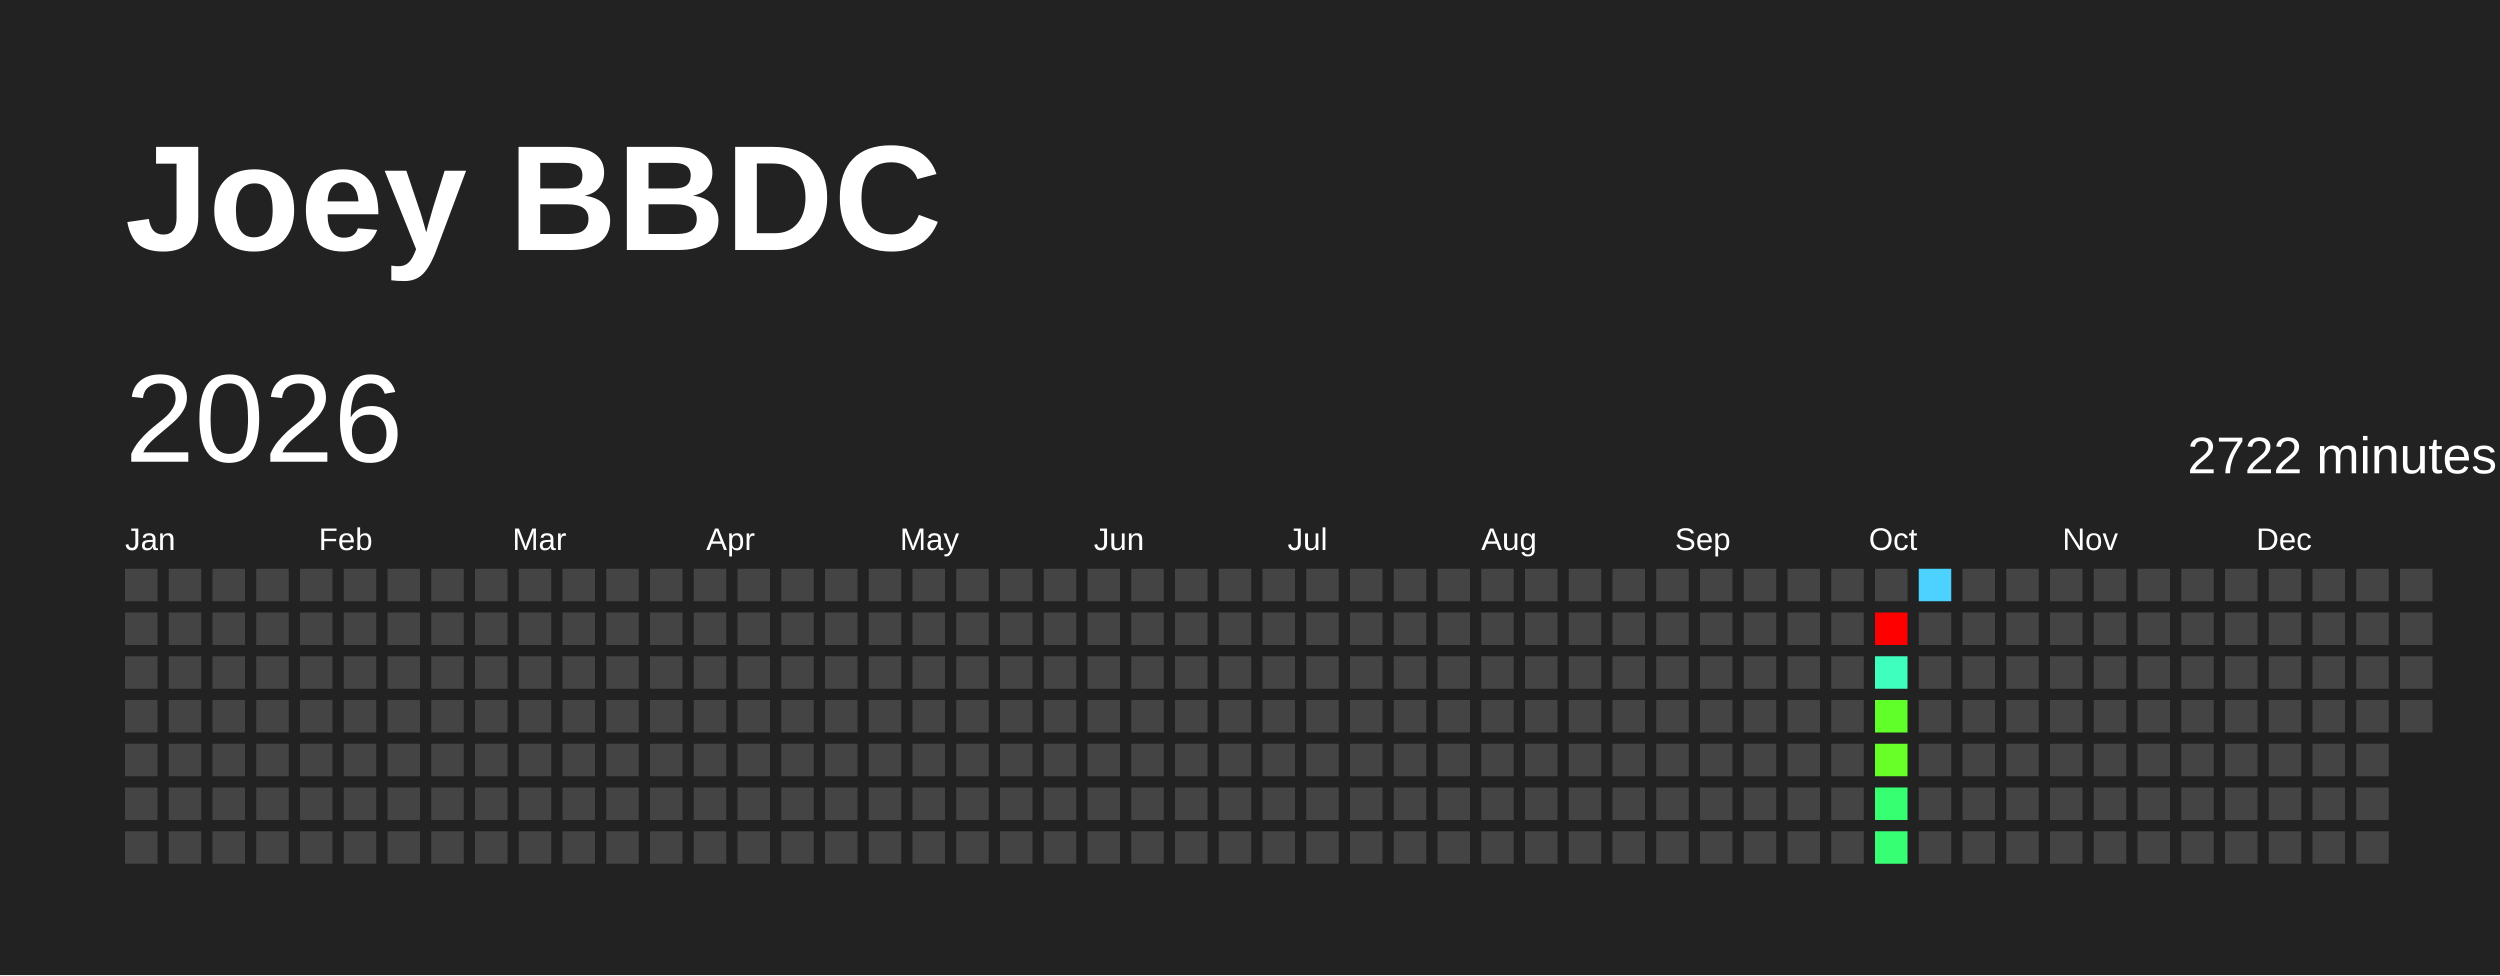
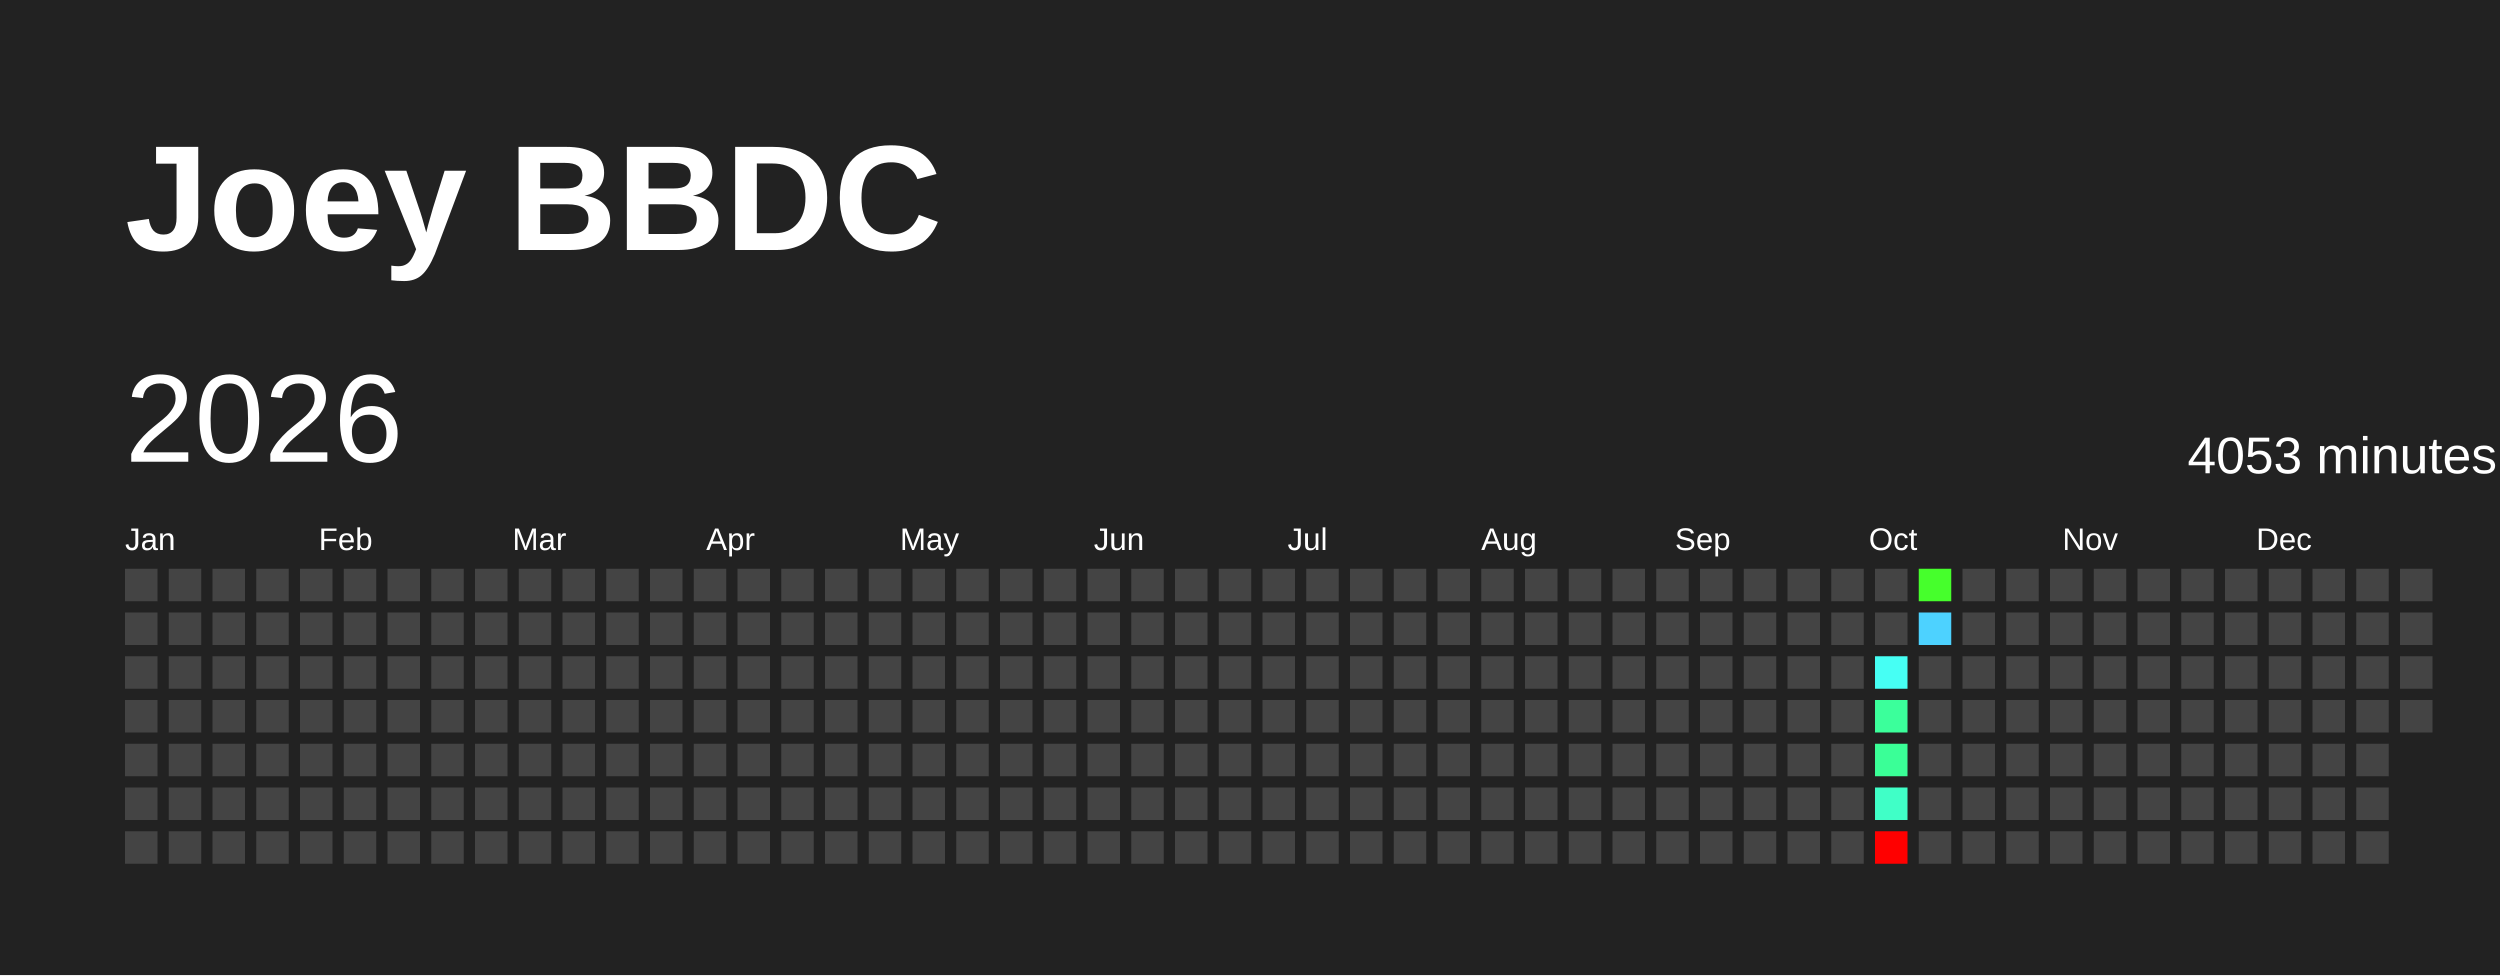
<svg xmlns="http://www.w3.org/2000/svg" baseProfile="full" height="78mm" version="1.1" viewBox="0,0,200,78" width="200mm">
  <defs />
  <rect fill="#222222" height="78" width="200" x="0" y="0" />
  <text fill="#FFFFFF" style="font-size:12px; font-family:Arial; font-weight:bold;" x="10" y="20">Joey BBDC</text>
  <text dominant-baseline="hanging" fill="#FFFFFF" style="font-size:10.0px; font-family:Arial;" x="10" y="30">2026</text>
-   <text dominant-baseline="hanging" fill="#FFFFFF" style="font-size:4.125px; font-family:Arial;" x="175" y="35">2722 minutes</text>
+   <text dominant-baseline="hanging" fill="#FFFFFF" style="font-size:4.125px; font-family:Arial;" x="175" y="35">4053 minutes</text>
  <text fill="#FFFFFF" style="font-size:2.5px; font-family:Arial" x="10.0" y="44">Jan</text>
  <text fill="#FFFFFF" style="font-size:2.5px; font-family:Arial" x="25.5" y="44">Feb</text>
  <text fill="#FFFFFF" style="font-size:2.5px; font-family:Arial" x="41.0" y="44">Mar</text>
  <text fill="#FFFFFF" style="font-size:2.5px; font-family:Arial" x="56.5" y="44">Apr</text>
  <text fill="#FFFFFF" style="font-size:2.5px; font-family:Arial" x="72.0" y="44">May</text>
  <text fill="#FFFFFF" style="font-size:2.5px; font-family:Arial" x="87.5" y="44">Jun</text>
  <text fill="#FFFFFF" style="font-size:2.5px; font-family:Arial" x="103.0" y="44">Jul</text>
  <text fill="#FFFFFF" style="font-size:2.5px; font-family:Arial" x="118.5" y="44">Aug</text>
  <text fill="#FFFFFF" style="font-size:2.5px; font-family:Arial" x="134.0" y="44">Sep</text>
  <text fill="#FFFFFF" style="font-size:2.5px; font-family:Arial" x="149.5" y="44">Oct</text>
  <text fill="#FFFFFF" style="font-size:2.5px; font-family:Arial" x="165.0" y="44">Nov</text>
  <text fill="#FFFFFF" style="font-size:2.5px; font-family:Arial" x="180.5" y="44">Dec</text>
  <rect fill="#444444" height="2.6" width="2.6" x="10.0" y="45.5" />
  <rect fill="#444444" height="2.6" width="2.6" x="10.0" y="49.0" />
  <rect fill="#444444" height="2.6" width="2.6" x="10.0" y="52.5" />
  <rect fill="#444444" height="2.6" width="2.6" x="10.0" y="56.0" />
  <rect fill="#444444" height="2.6" width="2.6" x="10.0" y="59.5" />
  <rect fill="#444444" height="2.6" width="2.6" x="10.0" y="63.0" />
  <rect fill="#444444" height="2.6" width="2.6" x="10.0" y="66.5" />
  <rect fill="#444444" height="2.6" width="2.6" x="13.5" y="45.5" />
  <rect fill="#444444" height="2.6" width="2.6" x="13.5" y="49.0" />
  <rect fill="#444444" height="2.6" width="2.6" x="13.5" y="52.5" />
  <rect fill="#444444" height="2.6" width="2.6" x="13.5" y="56.0" />
  <rect fill="#444444" height="2.6" width="2.6" x="13.5" y="59.5" />
  <rect fill="#444444" height="2.6" width="2.6" x="13.5" y="63.0" />
  <rect fill="#444444" height="2.6" width="2.6" x="13.5" y="66.5" />
  <rect fill="#444444" height="2.6" width="2.6" x="17.0" y="45.5" />
  <rect fill="#444444" height="2.6" width="2.6" x="17.0" y="49.0" />
  <rect fill="#444444" height="2.6" width="2.6" x="17.0" y="52.5" />
  <rect fill="#444444" height="2.6" width="2.6" x="17.0" y="56.0" />
  <rect fill="#444444" height="2.6" width="2.6" x="17.0" y="59.5" />
  <rect fill="#444444" height="2.6" width="2.6" x="17.0" y="63.0" />
  <rect fill="#444444" height="2.6" width="2.6" x="17.0" y="66.5" />
  <rect fill="#444444" height="2.6" width="2.6" x="20.5" y="45.5" />
  <rect fill="#444444" height="2.6" width="2.6" x="20.5" y="49.0" />
  <rect fill="#444444" height="2.6" width="2.6" x="20.5" y="52.5" />
  <rect fill="#444444" height="2.6" width="2.6" x="20.5" y="56.0" />
  <rect fill="#444444" height="2.6" width="2.6" x="20.5" y="59.5" />
  <rect fill="#444444" height="2.6" width="2.6" x="20.5" y="63.0" />
  <rect fill="#444444" height="2.6" width="2.6" x="20.5" y="66.5" />
  <rect fill="#444444" height="2.6" width="2.6" x="24.0" y="45.5" />
  <rect fill="#444444" height="2.6" width="2.6" x="24.0" y="49.0" />
  <rect fill="#444444" height="2.6" width="2.6" x="24.0" y="52.5" />
  <rect fill="#444444" height="2.6" width="2.6" x="24.0" y="56.0" />
  <rect fill="#444444" height="2.6" width="2.6" x="24.0" y="59.5" />
  <rect fill="#444444" height="2.6" width="2.6" x="24.0" y="63.0" />
  <rect fill="#444444" height="2.6" width="2.6" x="24.0" y="66.5" />
  <rect fill="#444444" height="2.6" width="2.6" x="27.5" y="45.5" />
  <rect fill="#444444" height="2.6" width="2.6" x="27.5" y="49.0" />
  <rect fill="#444444" height="2.6" width="2.6" x="27.5" y="52.5" />
  <rect fill="#444444" height="2.6" width="2.6" x="27.5" y="56.0" />
  <rect fill="#444444" height="2.6" width="2.6" x="27.5" y="59.5" />
  <rect fill="#444444" height="2.6" width="2.6" x="27.5" y="63.0" />
  <rect fill="#444444" height="2.6" width="2.6" x="27.5" y="66.5" />
  <rect fill="#444444" height="2.6" width="2.6" x="31.0" y="45.5" />
  <rect fill="#444444" height="2.6" width="2.6" x="31.0" y="49.0" />
  <rect fill="#444444" height="2.6" width="2.6" x="31.0" y="52.5" />
  <rect fill="#444444" height="2.6" width="2.6" x="31.0" y="56.0" />
  <rect fill="#444444" height="2.6" width="2.6" x="31.0" y="59.5" />
  <rect fill="#444444" height="2.6" width="2.6" x="31.0" y="63.0" />
  <rect fill="#444444" height="2.6" width="2.6" x="31.0" y="66.5" />
  <rect fill="#444444" height="2.6" width="2.6" x="34.5" y="45.5" />
  <rect fill="#444444" height="2.6" width="2.6" x="34.5" y="49.0" />
  <rect fill="#444444" height="2.6" width="2.6" x="34.5" y="52.5" />
  <rect fill="#444444" height="2.6" width="2.6" x="34.5" y="56.0" />
  <rect fill="#444444" height="2.6" width="2.6" x="34.5" y="59.5" />
  <rect fill="#444444" height="2.6" width="2.6" x="34.5" y="63.0" />
  <rect fill="#444444" height="2.6" width="2.6" x="34.5" y="66.5" />
  <rect fill="#444444" height="2.6" width="2.6" x="38.0" y="45.5" />
  <rect fill="#444444" height="2.6" width="2.6" x="38.0" y="49.0" />
  <rect fill="#444444" height="2.6" width="2.6" x="38.0" y="52.5" />
  <rect fill="#444444" height="2.6" width="2.6" x="38.0" y="56.0" />
  <rect fill="#444444" height="2.6" width="2.6" x="38.0" y="59.5" />
  <rect fill="#444444" height="2.6" width="2.6" x="38.0" y="63.0" />
  <rect fill="#444444" height="2.6" width="2.6" x="38.0" y="66.5" />
  <rect fill="#444444" height="2.6" width="2.6" x="41.5" y="45.5" />
  <rect fill="#444444" height="2.6" width="2.6" x="41.5" y="49.0" />
  <rect fill="#444444" height="2.6" width="2.6" x="41.5" y="52.5" />
  <rect fill="#444444" height="2.6" width="2.6" x="41.5" y="56.0" />
  <rect fill="#444444" height="2.6" width="2.6" x="41.5" y="59.5" />
  <rect fill="#444444" height="2.6" width="2.6" x="41.5" y="63.0" />
  <rect fill="#444444" height="2.6" width="2.6" x="41.5" y="66.5" />
  <rect fill="#444444" height="2.6" width="2.6" x="45.0" y="45.5" />
  <rect fill="#444444" height="2.6" width="2.6" x="45.0" y="49.0" />
  <rect fill="#444444" height="2.6" width="2.6" x="45.0" y="52.5" />
  <rect fill="#444444" height="2.6" width="2.6" x="45.0" y="56.0" />
  <rect fill="#444444" height="2.6" width="2.6" x="45.0" y="59.5" />
  <rect fill="#444444" height="2.6" width="2.6" x="45.0" y="63.0" />
  <rect fill="#444444" height="2.6" width="2.6" x="45.0" y="66.5" />
  <rect fill="#444444" height="2.6" width="2.6" x="48.5" y="45.5" />
  <rect fill="#444444" height="2.6" width="2.6" x="48.5" y="49.0" />
  <rect fill="#444444" height="2.6" width="2.6" x="48.5" y="52.5" />
  <rect fill="#444444" height="2.6" width="2.6" x="48.5" y="56.0" />
  <rect fill="#444444" height="2.6" width="2.6" x="48.5" y="59.5" />
  <rect fill="#444444" height="2.6" width="2.6" x="48.5" y="63.0" />
  <rect fill="#444444" height="2.6" width="2.6" x="48.5" y="66.5" />
  <rect fill="#444444" height="2.6" width="2.6" x="52.0" y="45.5" />
  <rect fill="#444444" height="2.6" width="2.6" x="52.0" y="49.0" />
  <rect fill="#444444" height="2.6" width="2.6" x="52.0" y="52.5" />
  <rect fill="#444444" height="2.6" width="2.6" x="52.0" y="56.0" />
  <rect fill="#444444" height="2.6" width="2.6" x="52.0" y="59.5" />
  <rect fill="#444444" height="2.6" width="2.6" x="52.0" y="63.0" />
  <rect fill="#444444" height="2.6" width="2.6" x="52.0" y="66.5" />
  <rect fill="#444444" height="2.6" width="2.6" x="55.5" y="45.5" />
  <rect fill="#444444" height="2.6" width="2.6" x="55.5" y="49.0" />
  <rect fill="#444444" height="2.6" width="2.6" x="55.5" y="52.5" />
  <rect fill="#444444" height="2.6" width="2.6" x="55.5" y="56.0" />
  <rect fill="#444444" height="2.6" width="2.6" x="55.5" y="59.5" />
  <rect fill="#444444" height="2.6" width="2.6" x="55.5" y="63.0" />
  <rect fill="#444444" height="2.6" width="2.6" x="55.5" y="66.5" />
  <rect fill="#444444" height="2.6" width="2.6" x="59.0" y="45.5" />
  <rect fill="#444444" height="2.6" width="2.6" x="59.0" y="49.0" />
  <rect fill="#444444" height="2.6" width="2.6" x="59.0" y="52.5" />
  <rect fill="#444444" height="2.6" width="2.6" x="59.0" y="56.0" />
  <rect fill="#444444" height="2.6" width="2.6" x="59.0" y="59.5" />
  <rect fill="#444444" height="2.6" width="2.6" x="59.0" y="63.0" />
  <rect fill="#444444" height="2.6" width="2.6" x="59.0" y="66.5" />
  <rect fill="#444444" height="2.6" width="2.6" x="62.5" y="45.5" />
  <rect fill="#444444" height="2.6" width="2.6" x="62.5" y="49.0" />
  <rect fill="#444444" height="2.6" width="2.6" x="62.5" y="52.5" />
  <rect fill="#444444" height="2.6" width="2.6" x="62.5" y="56.0" />
  <rect fill="#444444" height="2.6" width="2.6" x="62.5" y="59.5" />
  <rect fill="#444444" height="2.6" width="2.6" x="62.5" y="63.0" />
  <rect fill="#444444" height="2.6" width="2.6" x="62.5" y="66.5" />
  <rect fill="#444444" height="2.6" width="2.6" x="66.0" y="45.5" />
  <rect fill="#444444" height="2.6" width="2.6" x="66.0" y="49.0" />
  <rect fill="#444444" height="2.6" width="2.6" x="66.0" y="52.5" />
  <rect fill="#444444" height="2.6" width="2.6" x="66.0" y="56.0" />
  <rect fill="#444444" height="2.6" width="2.6" x="66.0" y="59.5" />
  <rect fill="#444444" height="2.6" width="2.6" x="66.0" y="63.0" />
  <rect fill="#444444" height="2.6" width="2.6" x="66.0" y="66.5" />
  <rect fill="#444444" height="2.6" width="2.6" x="69.5" y="45.5" />
  <rect fill="#444444" height="2.6" width="2.6" x="69.5" y="49.0" />
  <rect fill="#444444" height="2.6" width="2.6" x="69.5" y="52.5" />
  <rect fill="#444444" height="2.6" width="2.6" x="69.5" y="56.0" />
  <rect fill="#444444" height="2.6" width="2.6" x="69.5" y="59.5" />
  <rect fill="#444444" height="2.6" width="2.6" x="69.5" y="63.0" />
  <rect fill="#444444" height="2.6" width="2.6" x="69.5" y="66.5" />
  <rect fill="#444444" height="2.6" width="2.6" x="73.0" y="45.5" />
  <rect fill="#444444" height="2.6" width="2.6" x="73.0" y="49.0" />
  <rect fill="#444444" height="2.6" width="2.6" x="73.0" y="52.5" />
  <rect fill="#444444" height="2.6" width="2.6" x="73.0" y="56.0" />
  <rect fill="#444444" height="2.6" width="2.6" x="73.0" y="59.5" />
  <rect fill="#444444" height="2.6" width="2.6" x="73.0" y="63.0" />
  <rect fill="#444444" height="2.6" width="2.6" x="73.0" y="66.5" />
  <rect fill="#444444" height="2.6" width="2.6" x="76.5" y="45.5" />
  <rect fill="#444444" height="2.6" width="2.6" x="76.5" y="49.0" />
  <rect fill="#444444" height="2.6" width="2.6" x="76.5" y="52.5" />
  <rect fill="#444444" height="2.6" width="2.6" x="76.5" y="56.0" />
  <rect fill="#444444" height="2.6" width="2.6" x="76.5" y="59.5" />
  <rect fill="#444444" height="2.6" width="2.6" x="76.5" y="63.0" />
  <rect fill="#444444" height="2.6" width="2.6" x="76.5" y="66.5" />
  <rect fill="#444444" height="2.6" width="2.6" x="80.0" y="45.5" />
  <rect fill="#444444" height="2.6" width="2.6" x="80.0" y="49.0" />
  <rect fill="#444444" height="2.6" width="2.6" x="80.0" y="52.5" />
  <rect fill="#444444" height="2.6" width="2.6" x="80.0" y="56.0" />
  <rect fill="#444444" height="2.6" width="2.6" x="80.0" y="59.5" />
  <rect fill="#444444" height="2.6" width="2.6" x="80.0" y="63.0" />
  <rect fill="#444444" height="2.6" width="2.6" x="80.0" y="66.5" />
  <rect fill="#444444" height="2.6" width="2.6" x="83.5" y="45.5" />
  <rect fill="#444444" height="2.6" width="2.6" x="83.5" y="49.0" />
  <rect fill="#444444" height="2.6" width="2.6" x="83.5" y="52.5" />
  <rect fill="#444444" height="2.6" width="2.6" x="83.5" y="56.0" />
  <rect fill="#444444" height="2.6" width="2.6" x="83.5" y="59.5" />
  <rect fill="#444444" height="2.6" width="2.6" x="83.5" y="63.0" />
  <rect fill="#444444" height="2.6" width="2.6" x="83.5" y="66.5" />
  <rect fill="#444444" height="2.6" width="2.6" x="87.0" y="45.5" />
  <rect fill="#444444" height="2.6" width="2.6" x="87.0" y="49.0" />
  <rect fill="#444444" height="2.6" width="2.6" x="87.0" y="52.5" />
  <rect fill="#444444" height="2.6" width="2.6" x="87.0" y="56.0" />
  <rect fill="#444444" height="2.6" width="2.6" x="87.0" y="59.5" />
  <rect fill="#444444" height="2.6" width="2.6" x="87.0" y="63.0" />
  <rect fill="#444444" height="2.6" width="2.6" x="87.0" y="66.5" />
  <rect fill="#444444" height="2.6" width="2.6" x="90.5" y="45.5" />
  <rect fill="#444444" height="2.6" width="2.6" x="90.5" y="49.0" />
  <rect fill="#444444" height="2.6" width="2.6" x="90.5" y="52.5" />
  <rect fill="#444444" height="2.6" width="2.6" x="90.5" y="56.0" />
  <rect fill="#444444" height="2.6" width="2.6" x="90.5" y="59.5" />
  <rect fill="#444444" height="2.6" width="2.6" x="90.5" y="63.0" />
  <rect fill="#444444" height="2.6" width="2.6" x="90.5" y="66.5" />
  <rect fill="#444444" height="2.6" width="2.6" x="94.0" y="45.5" />
  <rect fill="#444444" height="2.6" width="2.6" x="94.0" y="49.0" />
  <rect fill="#444444" height="2.6" width="2.6" x="94.0" y="52.5" />
  <rect fill="#444444" height="2.6" width="2.6" x="94.0" y="56.0" />
  <rect fill="#444444" height="2.6" width="2.6" x="94.0" y="59.5" />
  <rect fill="#444444" height="2.6" width="2.6" x="94.0" y="63.0" />
  <rect fill="#444444" height="2.6" width="2.6" x="94.0" y="66.5" />
  <rect fill="#444444" height="2.6" width="2.6" x="97.5" y="45.5" />
  <rect fill="#444444" height="2.6" width="2.6" x="97.5" y="49.0" />
  <rect fill="#444444" height="2.6" width="2.6" x="97.5" y="52.5" />
  <rect fill="#444444" height="2.6" width="2.6" x="97.5" y="56.0" />
  <rect fill="#444444" height="2.6" width="2.6" x="97.5" y="59.5" />
  <rect fill="#444444" height="2.6" width="2.6" x="97.5" y="63.0" />
  <rect fill="#444444" height="2.6" width="2.6" x="97.5" y="66.5" />
  <rect fill="#444444" height="2.6" width="2.6" x="101.0" y="45.5" />
  <rect fill="#444444" height="2.6" width="2.6" x="101.0" y="49.0" />
  <rect fill="#444444" height="2.6" width="2.6" x="101.0" y="52.5" />
  <rect fill="#444444" height="2.6" width="2.6" x="101.0" y="56.0" />
  <rect fill="#444444" height="2.6" width="2.6" x="101.0" y="59.5" />
  <rect fill="#444444" height="2.6" width="2.6" x="101.0" y="63.0" />
  <rect fill="#444444" height="2.6" width="2.6" x="101.0" y="66.5" />
  <rect fill="#444444" height="2.6" width="2.6" x="104.5" y="45.5" />
  <rect fill="#444444" height="2.6" width="2.6" x="104.5" y="49.0" />
  <rect fill="#444444" height="2.6" width="2.6" x="104.5" y="52.5" />
  <rect fill="#444444" height="2.6" width="2.6" x="104.5" y="56.0" />
  <rect fill="#444444" height="2.6" width="2.6" x="104.5" y="59.5" />
  <rect fill="#444444" height="2.6" width="2.6" x="104.5" y="63.0" />
  <rect fill="#444444" height="2.6" width="2.6" x="104.5" y="66.5" />
  <rect fill="#444444" height="2.6" width="2.6" x="108.0" y="45.5" />
  <rect fill="#444444" height="2.6" width="2.6" x="108.0" y="49.0" />
  <rect fill="#444444" height="2.6" width="2.6" x="108.0" y="52.5" />
  <rect fill="#444444" height="2.6" width="2.6" x="108.0" y="56.0" />
  <rect fill="#444444" height="2.6" width="2.6" x="108.0" y="59.5" />
  <rect fill="#444444" height="2.6" width="2.6" x="108.0" y="63.0" />
  <rect fill="#444444" height="2.6" width="2.6" x="108.0" y="66.5" />
  <rect fill="#444444" height="2.6" width="2.6" x="111.5" y="45.5" />
  <rect fill="#444444" height="2.6" width="2.6" x="111.5" y="49.0" />
  <rect fill="#444444" height="2.6" width="2.6" x="111.5" y="52.5" />
  <rect fill="#444444" height="2.6" width="2.6" x="111.5" y="56.0" />
  <rect fill="#444444" height="2.6" width="2.6" x="111.5" y="59.5" />
  <rect fill="#444444" height="2.6" width="2.6" x="111.5" y="63.0" />
  <rect fill="#444444" height="2.6" width="2.6" x="111.5" y="66.5" />
  <rect fill="#444444" height="2.6" width="2.6" x="115.0" y="45.5" />
  <rect fill="#444444" height="2.6" width="2.6" x="115.0" y="49.0" />
  <rect fill="#444444" height="2.6" width="2.6" x="115.0" y="52.5" />
  <rect fill="#444444" height="2.6" width="2.6" x="115.0" y="56.0" />
  <rect fill="#444444" height="2.6" width="2.6" x="115.0" y="59.5" />
  <rect fill="#444444" height="2.6" width="2.6" x="115.0" y="63.0" />
  <rect fill="#444444" height="2.6" width="2.6" x="115.0" y="66.5" />
  <rect fill="#444444" height="2.6" width="2.6" x="118.5" y="45.5" />
  <rect fill="#444444" height="2.6" width="2.6" x="118.5" y="49.0" />
  <rect fill="#444444" height="2.6" width="2.6" x="118.5" y="52.5" />
  <rect fill="#444444" height="2.6" width="2.6" x="118.5" y="56.0" />
  <rect fill="#444444" height="2.6" width="2.6" x="118.5" y="59.5" />
  <rect fill="#444444" height="2.6" width="2.6" x="118.5" y="63.0" />
  <rect fill="#444444" height="2.6" width="2.6" x="118.5" y="66.5" />
  <rect fill="#444444" height="2.6" width="2.6" x="122.0" y="45.5" />
  <rect fill="#444444" height="2.6" width="2.6" x="122.0" y="49.0" />
  <rect fill="#444444" height="2.6" width="2.6" x="122.0" y="52.5" />
  <rect fill="#444444" height="2.6" width="2.6" x="122.0" y="56.0" />
  <rect fill="#444444" height="2.6" width="2.6" x="122.0" y="59.5" />
  <rect fill="#444444" height="2.6" width="2.6" x="122.0" y="63.0" />
  <rect fill="#444444" height="2.6" width="2.6" x="122.0" y="66.5" />
  <rect fill="#444444" height="2.6" width="2.6" x="125.5" y="45.5" />
  <rect fill="#444444" height="2.6" width="2.6" x="125.5" y="49.0" />
  <rect fill="#444444" height="2.6" width="2.6" x="125.5" y="52.5" />
  <rect fill="#444444" height="2.6" width="2.6" x="125.5" y="56.0" />
  <rect fill="#444444" height="2.6" width="2.6" x="125.5" y="59.5" />
  <rect fill="#444444" height="2.6" width="2.6" x="125.5" y="63.0" />
  <rect fill="#444444" height="2.6" width="2.6" x="125.5" y="66.5" />
  <rect fill="#444444" height="2.6" width="2.6" x="129.0" y="45.5" />
  <rect fill="#444444" height="2.6" width="2.6" x="129.0" y="49.0" />
  <rect fill="#444444" height="2.6" width="2.6" x="129.0" y="52.5" />
  <rect fill="#444444" height="2.6" width="2.6" x="129.0" y="56.0" />
  <rect fill="#444444" height="2.6" width="2.6" x="129.0" y="59.5" />
  <rect fill="#444444" height="2.6" width="2.6" x="129.0" y="63.0" />
  <rect fill="#444444" height="2.6" width="2.6" x="129.0" y="66.5" />
  <rect fill="#444444" height="2.6" width="2.6" x="132.5" y="45.5" />
  <rect fill="#444444" height="2.6" width="2.6" x="132.5" y="49.0" />
  <rect fill="#444444" height="2.6" width="2.6" x="132.5" y="52.5" />
  <rect fill="#444444" height="2.6" width="2.6" x="132.5" y="56.0" />
  <rect fill="#444444" height="2.6" width="2.6" x="132.5" y="59.5" />
  <rect fill="#444444" height="2.6" width="2.6" x="132.5" y="63.0" />
  <rect fill="#444444" height="2.6" width="2.6" x="132.5" y="66.5" />
  <rect fill="#444444" height="2.6" width="2.6" x="136.0" y="45.5" />
  <rect fill="#444444" height="2.6" width="2.6" x="136.0" y="49.0" />
  <rect fill="#444444" height="2.6" width="2.6" x="136.0" y="52.5" />
  <rect fill="#444444" height="2.6" width="2.6" x="136.0" y="56.0" />
  <rect fill="#444444" height="2.6" width="2.6" x="136.0" y="59.5" />
  <rect fill="#444444" height="2.6" width="2.6" x="136.0" y="63.0" />
  <rect fill="#444444" height="2.6" width="2.6" x="136.0" y="66.5" />
  <rect fill="#444444" height="2.6" width="2.6" x="139.5" y="45.5" />
  <rect fill="#444444" height="2.6" width="2.6" x="139.5" y="49.0" />
  <rect fill="#444444" height="2.6" width="2.6" x="139.5" y="52.5" />
  <rect fill="#444444" height="2.6" width="2.6" x="139.5" y="56.0" />
  <rect fill="#444444" height="2.6" width="2.6" x="139.5" y="59.5" />
  <rect fill="#444444" height="2.6" width="2.6" x="139.5" y="63.0" />
  <rect fill="#444444" height="2.6" width="2.6" x="139.5" y="66.5" />
  <rect fill="#444444" height="2.6" width="2.6" x="143.0" y="45.5" />
  <rect fill="#444444" height="2.6" width="2.6" x="143.0" y="49.0" />
  <rect fill="#444444" height="2.6" width="2.6" x="143.0" y="52.5" />
  <rect fill="#444444" height="2.6" width="2.6" x="143.0" y="56.0" />
  <rect fill="#444444" height="2.6" width="2.6" x="143.0" y="59.5" />
  <rect fill="#444444" height="2.6" width="2.6" x="143.0" y="63.0" />
  <rect fill="#444444" height="2.6" width="2.6" x="143.0" y="66.5" />
  <rect fill="#444444" height="2.6" width="2.6" x="146.5" y="45.5" />
  <rect fill="#444444" height="2.6" width="2.6" x="146.5" y="49.0" />
  <rect fill="#444444" height="2.6" width="2.6" x="146.5" y="52.5" />
  <rect fill="#444444" height="2.6" width="2.6" x="146.5" y="56.0" />
  <rect fill="#444444" height="2.6" width="2.6" x="146.5" y="59.5" />
  <rect fill="#444444" height="2.6" width="2.6" x="146.5" y="63.0" />
  <rect fill="#444444" height="2.6" width="2.6" x="146.5" y="66.5" />
  <rect fill="#444444" height="2.6" width="2.6" x="150.0" y="45.5" />
-   <rect fill="red" height="2.6" width="2.6" x="150.0" y="49.0" />
-   <rect fill="#3fffbf" height="2.6" width="2.6" x="150.0" y="52.5" />
-   <rect fill="#61ff29" height="2.6" width="2.6" x="150.0" y="56.0" />
-   <rect fill="#68ff28" height="2.6" width="2.6" x="150.0" y="59.5" />
-   <rect fill="#36ff71" height="2.6" width="2.6" x="150.0" y="63.0" />
-   <rect fill="#37ff74" height="2.6" width="2.6" x="150.0" y="66.5" />
-   <rect fill="#4dd2ff" height="2.6" width="2.6" x="153.5" y="45.5" />
-   <rect fill="#444444" height="2.6" width="2.6" x="153.5" y="49.0" />
+   <rect fill="#444444" height="2.6" width="2.6" x="150.0" y="49.0" />
+   <rect fill="#46fff4" height="2.6" width="2.6" x="150.0" y="52.5" />
+   <rect fill="#3bff9b" height="2.6" width="2.6" x="150.0" y="56.0" />
+   <rect fill="#3aff97" height="2.6" width="2.6" x="150.0" y="59.5" />
+   <rect fill="#40ffc7" height="2.6" width="2.6" x="150.0" y="63.0" />
+   <rect fill="red" height="2.6" width="2.6" x="150.0" y="66.5" />
+   <rect fill="#46ff2c" height="2.6" width="2.6" x="153.5" y="45.5" />
+   <rect fill="#4dd2ff" height="2.6" width="2.6" x="153.5" y="49.0" />
  <rect fill="#444444" height="2.6" width="2.6" x="153.5" y="52.5" />
  <rect fill="#444444" height="2.6" width="2.6" x="153.5" y="56.0" />
  <rect fill="#444444" height="2.6" width="2.6" x="153.5" y="59.5" />
  <rect fill="#444444" height="2.6" width="2.6" x="153.5" y="63.0" />
  <rect fill="#444444" height="2.6" width="2.6" x="153.5" y="66.5" />
  <rect fill="#444444" height="2.6" width="2.6" x="157.0" y="45.5" />
  <rect fill="#444444" height="2.6" width="2.6" x="157.0" y="49.0" />
  <rect fill="#444444" height="2.6" width="2.6" x="157.0" y="52.5" />
  <rect fill="#444444" height="2.6" width="2.6" x="157.0" y="56.0" />
  <rect fill="#444444" height="2.6" width="2.6" x="157.0" y="59.5" />
  <rect fill="#444444" height="2.6" width="2.6" x="157.0" y="63.0" />
  <rect fill="#444444" height="2.6" width="2.6" x="157.0" y="66.5" />
  <rect fill="#444444" height="2.6" width="2.6" x="160.5" y="45.5" />
  <rect fill="#444444" height="2.6" width="2.6" x="160.5" y="49.0" />
  <rect fill="#444444" height="2.6" width="2.6" x="160.5" y="52.5" />
  <rect fill="#444444" height="2.6" width="2.6" x="160.5" y="56.0" />
  <rect fill="#444444" height="2.6" width="2.6" x="160.5" y="59.5" />
  <rect fill="#444444" height="2.6" width="2.6" x="160.5" y="63.0" />
  <rect fill="#444444" height="2.6" width="2.6" x="160.5" y="66.5" />
  <rect fill="#444444" height="2.6" width="2.6" x="164.0" y="45.5" />
  <rect fill="#444444" height="2.6" width="2.6" x="164.0" y="49.0" />
  <rect fill="#444444" height="2.6" width="2.6" x="164.0" y="52.5" />
  <rect fill="#444444" height="2.6" width="2.6" x="164.0" y="56.0" />
  <rect fill="#444444" height="2.6" width="2.6" x="164.0" y="59.5" />
  <rect fill="#444444" height="2.6" width="2.6" x="164.0" y="63.0" />
  <rect fill="#444444" height="2.6" width="2.6" x="164.0" y="66.5" />
  <rect fill="#444444" height="2.6" width="2.6" x="167.5" y="45.5" />
  <rect fill="#444444" height="2.6" width="2.6" x="167.5" y="49.0" />
  <rect fill="#444444" height="2.6" width="2.6" x="167.5" y="52.5" />
  <rect fill="#444444" height="2.6" width="2.6" x="167.5" y="56.0" />
  <rect fill="#444444" height="2.6" width="2.6" x="167.5" y="59.5" />
  <rect fill="#444444" height="2.6" width="2.6" x="167.5" y="63.0" />
  <rect fill="#444444" height="2.6" width="2.6" x="167.5" y="66.5" />
  <rect fill="#444444" height="2.6" width="2.6" x="171.0" y="45.5" />
  <rect fill="#444444" height="2.6" width="2.6" x="171.0" y="49.0" />
  <rect fill="#444444" height="2.6" width="2.6" x="171.0" y="52.5" />
  <rect fill="#444444" height="2.6" width="2.6" x="171.0" y="56.0" />
  <rect fill="#444444" height="2.6" width="2.6" x="171.0" y="59.5" />
  <rect fill="#444444" height="2.6" width="2.6" x="171.0" y="63.0" />
  <rect fill="#444444" height="2.6" width="2.6" x="171.0" y="66.5" />
  <rect fill="#444444" height="2.6" width="2.6" x="174.5" y="45.5" />
  <rect fill="#444444" height="2.6" width="2.6" x="174.5" y="49.0" />
  <rect fill="#444444" height="2.6" width="2.6" x="174.5" y="52.5" />
  <rect fill="#444444" height="2.6" width="2.6" x="174.5" y="56.0" />
  <rect fill="#444444" height="2.6" width="2.6" x="174.5" y="59.5" />
  <rect fill="#444444" height="2.6" width="2.6" x="174.5" y="63.0" />
  <rect fill="#444444" height="2.6" width="2.6" x="174.5" y="66.5" />
  <rect fill="#444444" height="2.6" width="2.6" x="178.0" y="45.5" />
  <rect fill="#444444" height="2.6" width="2.6" x="178.0" y="49.0" />
  <rect fill="#444444" height="2.6" width="2.6" x="178.0" y="52.5" />
  <rect fill="#444444" height="2.6" width="2.6" x="178.0" y="56.0" />
  <rect fill="#444444" height="2.6" width="2.6" x="178.0" y="59.5" />
  <rect fill="#444444" height="2.6" width="2.6" x="178.0" y="63.0" />
  <rect fill="#444444" height="2.6" width="2.6" x="178.0" y="66.5" />
  <rect fill="#444444" height="2.6" width="2.6" x="181.5" y="45.5" />
  <rect fill="#444444" height="2.6" width="2.6" x="181.5" y="49.0" />
  <rect fill="#444444" height="2.6" width="2.6" x="181.5" y="52.5" />
  <rect fill="#444444" height="2.6" width="2.6" x="181.5" y="56.0" />
  <rect fill="#444444" height="2.6" width="2.6" x="181.5" y="59.5" />
  <rect fill="#444444" height="2.6" width="2.6" x="181.5" y="63.0" />
  <rect fill="#444444" height="2.6" width="2.6" x="181.5" y="66.5" />
  <rect fill="#444444" height="2.6" width="2.6" x="185.0" y="45.5" />
  <rect fill="#444444" height="2.6" width="2.6" x="185.0" y="49.0" />
  <rect fill="#444444" height="2.6" width="2.6" x="185.0" y="52.5" />
  <rect fill="#444444" height="2.6" width="2.6" x="185.0" y="56.0" />
  <rect fill="#444444" height="2.6" width="2.6" x="185.0" y="59.5" />
  <rect fill="#444444" height="2.6" width="2.6" x="185.0" y="63.0" />
  <rect fill="#444444" height="2.6" width="2.6" x="185.0" y="66.5" />
  <rect fill="#444444" height="2.6" width="2.6" x="188.5" y="45.5" />
  <rect fill="#444444" height="2.6" width="2.6" x="188.5" y="49.0" />
  <rect fill="#444444" height="2.6" width="2.6" x="188.5" y="52.5" />
  <rect fill="#444444" height="2.6" width="2.6" x="188.5" y="56.0" />
  <rect fill="#444444" height="2.6" width="2.6" x="188.5" y="59.5" />
  <rect fill="#444444" height="2.6" width="2.6" x="188.5" y="63.0" />
  <rect fill="#444444" height="2.6" width="2.6" x="188.5" y="66.5" />
  <rect fill="#444444" height="2.6" width="2.6" x="192.0" y="45.5" />
  <rect fill="#444444" height="2.6" width="2.6" x="192.0" y="49.0" />
  <rect fill="#444444" height="2.6" width="2.6" x="192.0" y="52.5" />
  <rect fill="#444444" height="2.6" width="2.6" x="192.0" y="56.0" />
</svg>
